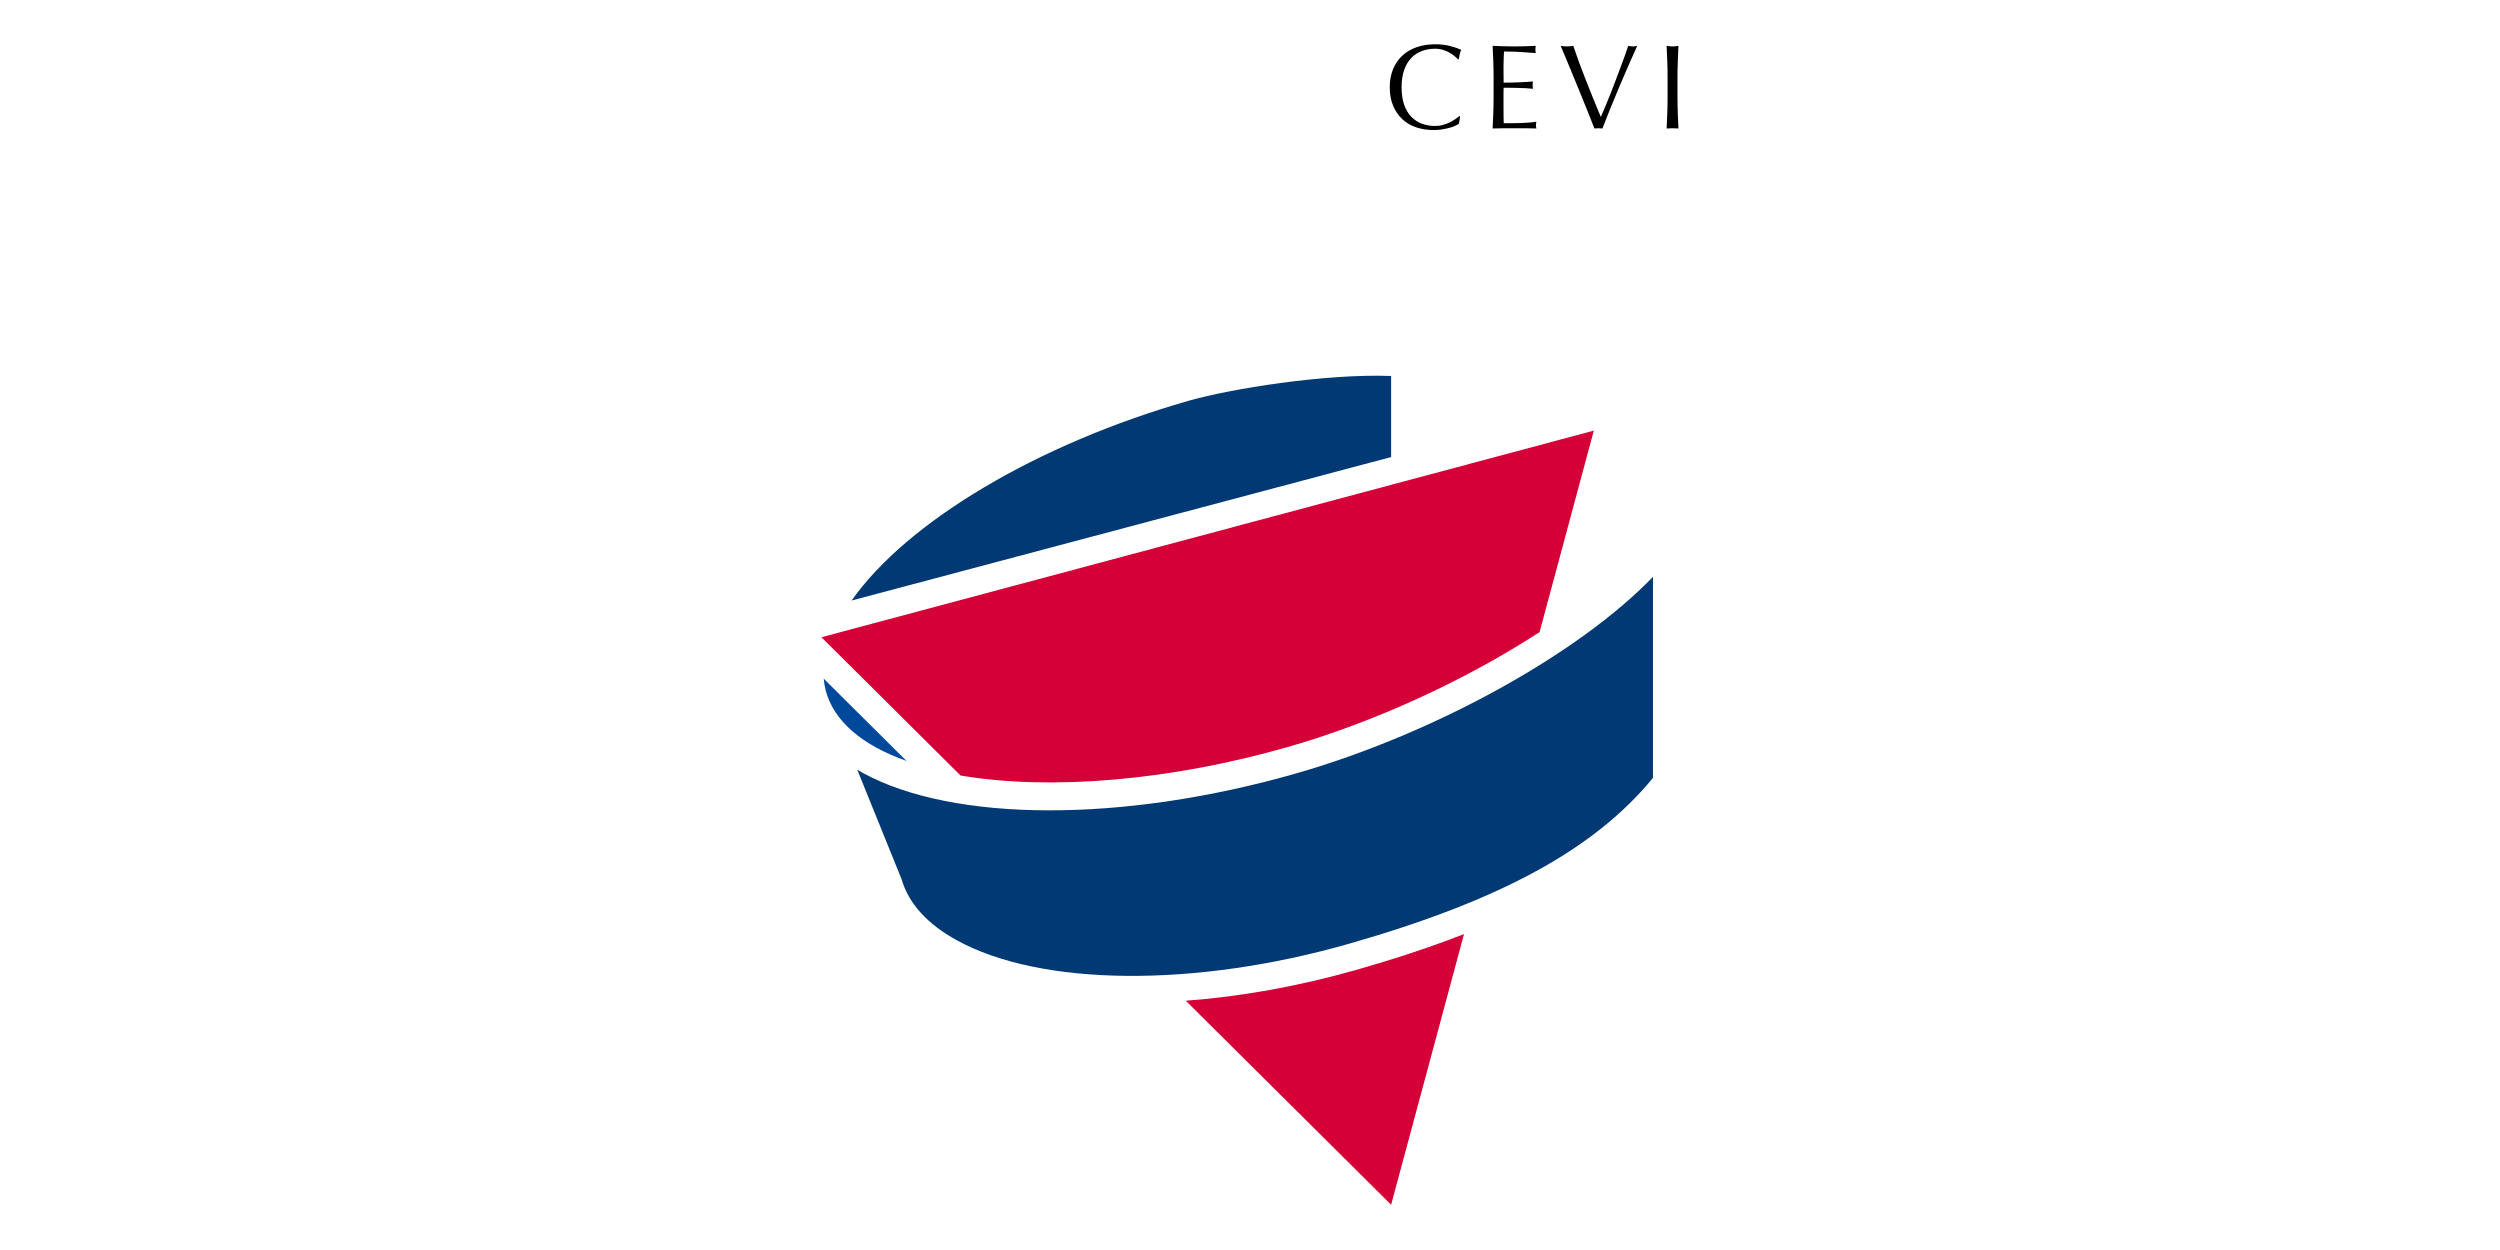
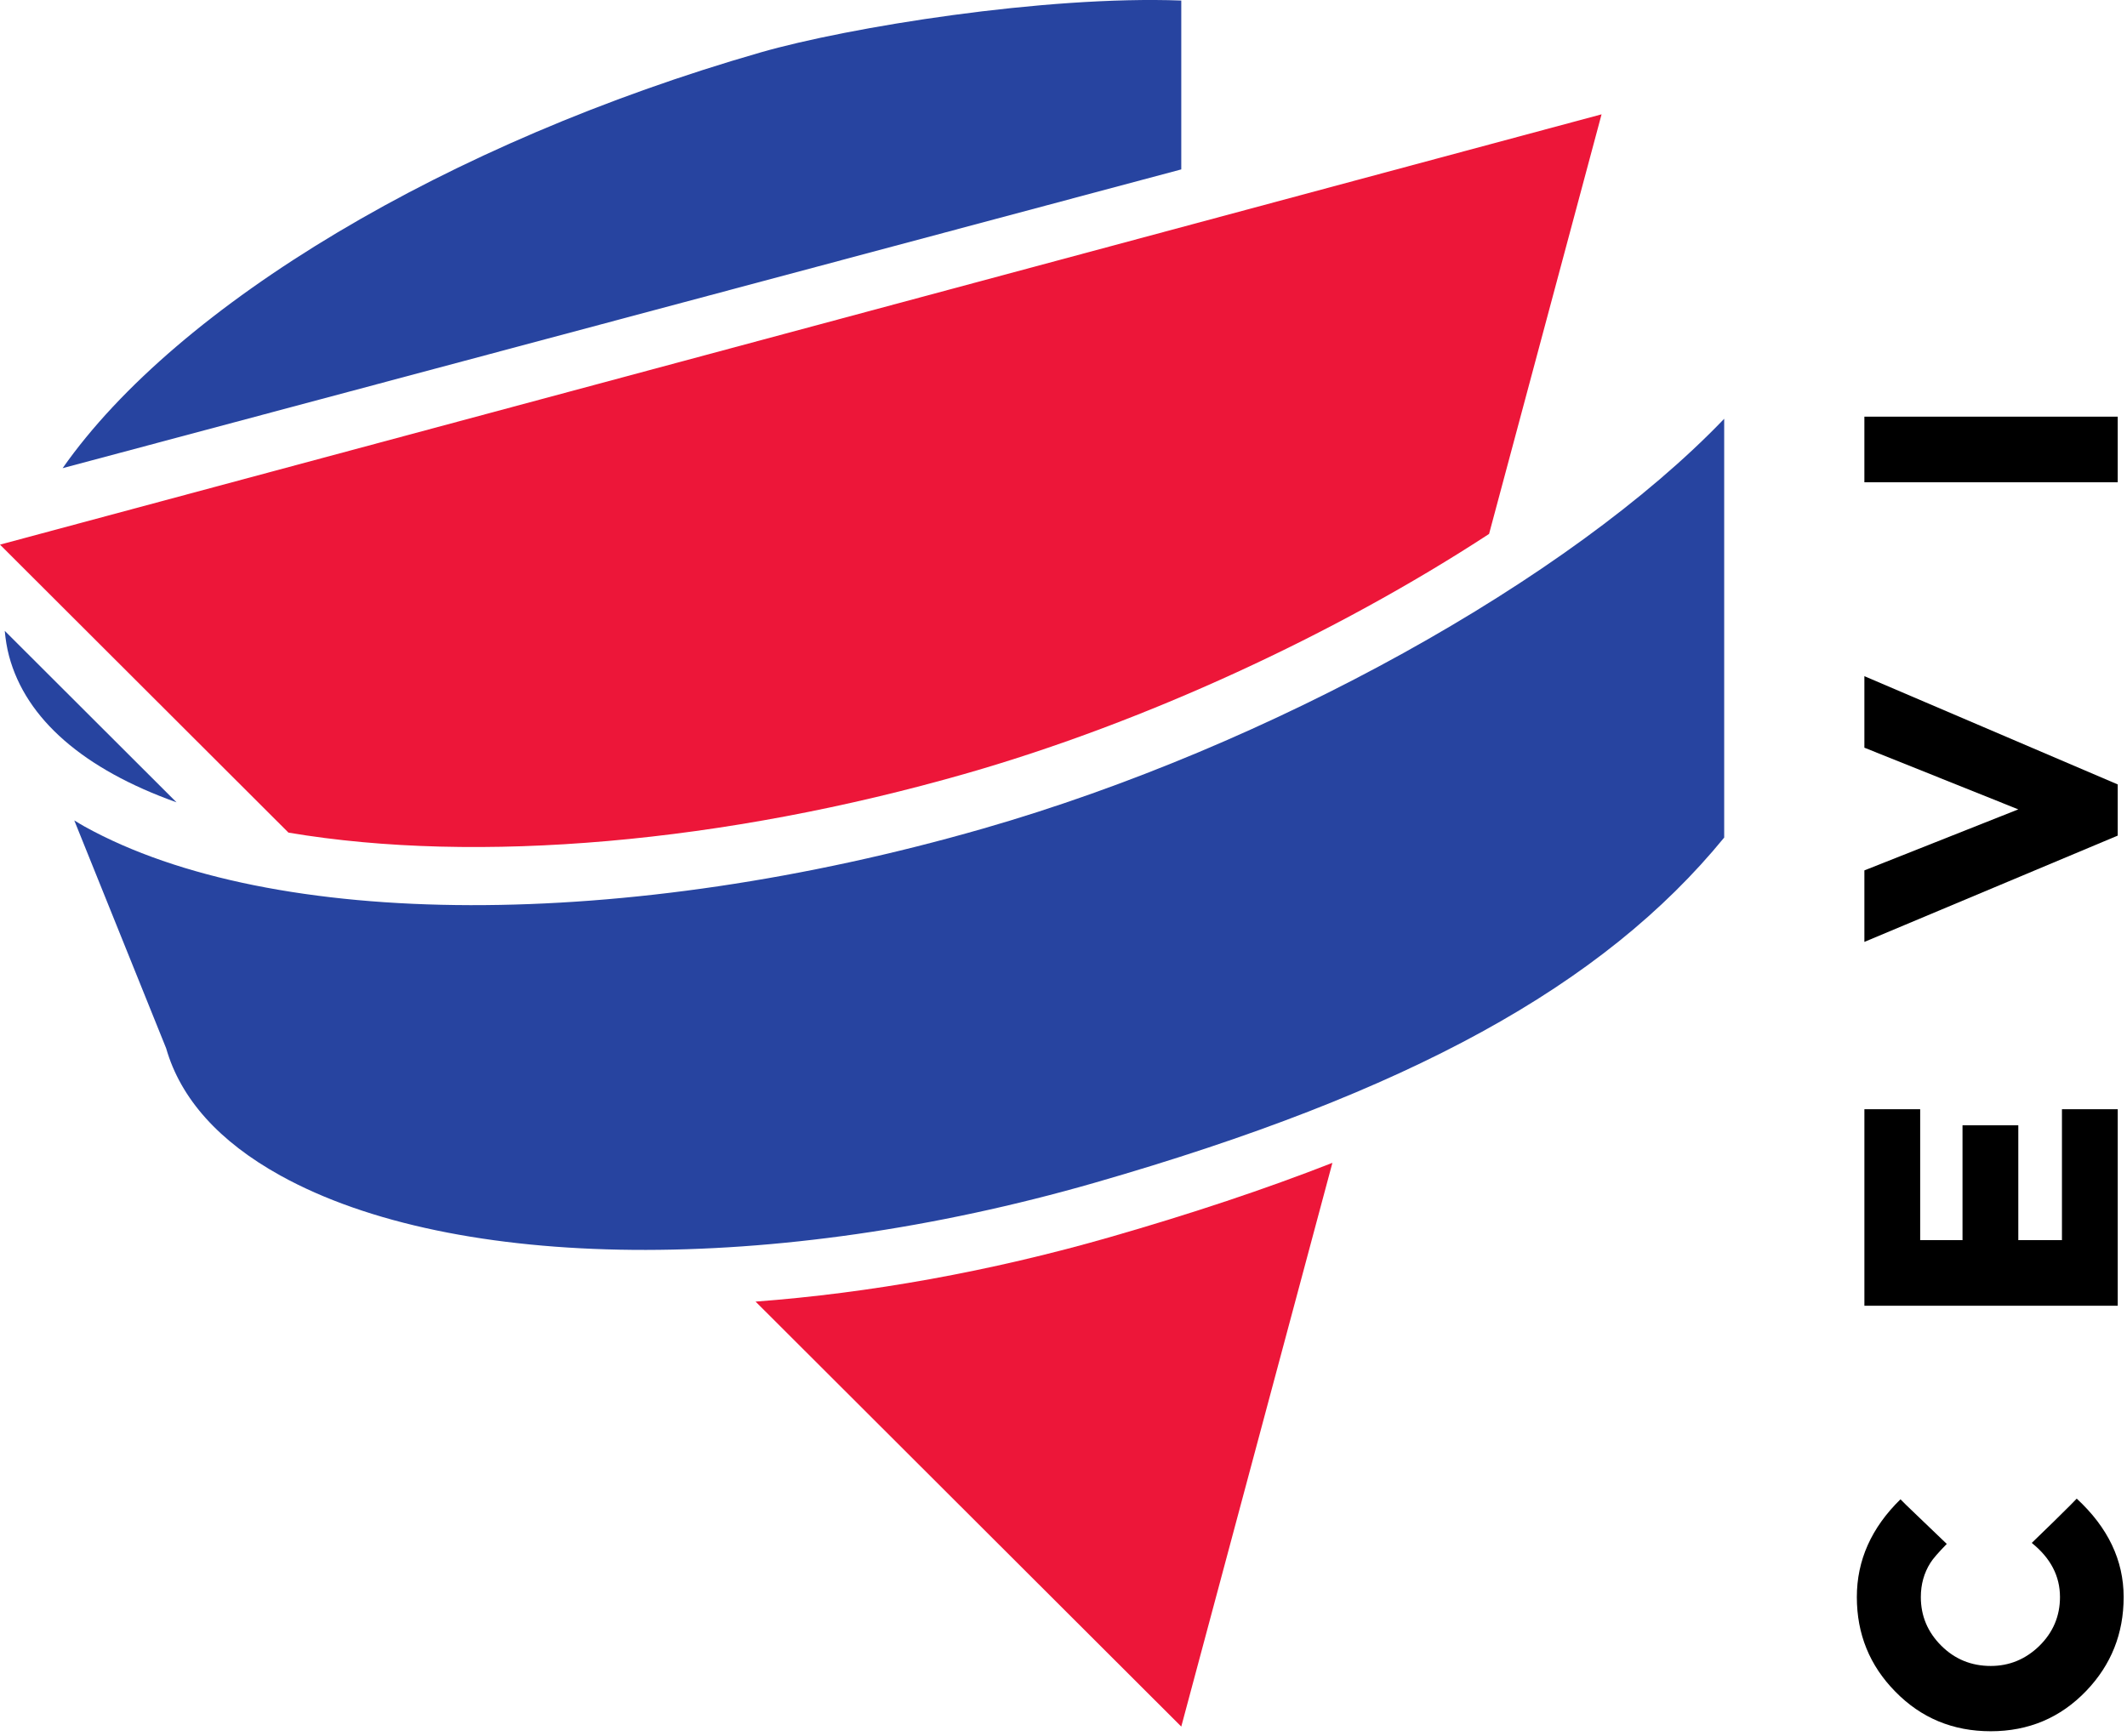
- <svg xmlns="http://www.w3.org/2000/svg" width="300px" height="150px" viewBox="0 0 300 150" version="1.1">
-   <defs />
-   <g id="Page-1" stroke="none" stroke-width="1" fill="none" fill-rule="evenodd">
-     <g id="logo-cevi" transform="translate(98, 5)">
-       <g id="Page-1">
-         <g id="Artboard-5">
-           <g id="logo-cevi-1">
-             <g id="Group-+-CEVI">
-               <g id="Group" transform="translate(0, 40.02366)">
-                 <g id="Shape">
-                   <path d="M1.094,37.87 C0.967,37.396 0.889,36.908 0.844,36.413 L10.784,46.292 C5.409,44.385 2.07,41.498 1.094,37.87 L1.094,37.87 L1.094,37.87 Z" fill="#00499A" />
-                   <path d="M64.819,71.343 C57.86,73.335 50.884,74.57 44.297,75.063 L68.934,99.549 L77.682,67.067 C73.809,68.576 69.538,69.992 64.819,71.343 L64.819,71.343 L64.819,71.343 Z" fill="#D60038" />
-                   <path d="M86.75,30.828 C77.774,36.663 66.784,41.684 56.562,44.609 C42.505,48.633 28.194,49.879 17.264,48.038 L0.569,31.445 L93.26,6.649 L86.75,30.828 L86.75,30.828 Z" fill="#D60038" />
-                   <path d="M100.358,48.322 C93.336,56.874 82.089,63.014 63.916,68.216 C45.379,73.521 26.884,73.357 16.798,67.798 C13.248,65.842 11.023,63.374 10.184,60.465 L4.868,47.336 C5.068,47.457 5.268,47.58 5.467,47.689 C16.348,53.686 36.766,53.731 57.484,47.802 C74.06,43.057 91.442,33.453 100.358,24.193 L100.358,48.322 L100.358,48.322 L100.358,48.322 Z" fill="#003973" />
-                   <path d="M68.934,9.823 L4.193,27.039 C10.857,17.572 26.501,8.26 44.592,3.082 C49.675,1.627 61.036,-0.2 68.934,0.093 L68.934,9.823 L68.934,9.823 Z" fill="#003973" />
-                 </g>
-               </g>
-               <path d="M77.078,9.828 L77.209,8.976 L77.151,8.918 C77.016,9.024 76.849,9.147 76.651,9.286 C76.452,9.426 76.23,9.556 75.984,9.676 C75.737,9.796 75.466,9.9 75.172,9.986 C74.877,10.073 74.555,10.116 74.207,10.116 C73.637,10.116 73.107,10.025 72.619,9.842 C72.131,9.659 71.706,9.378 71.343,8.997 C70.981,8.617 70.698,8.136 70.495,7.554 C70.292,6.971 70.19,6.281 70.19,5.482 C70.19,4.683 70.292,3.992 70.495,3.41 C70.698,2.828 70.981,2.347 71.343,1.966 C71.706,1.586 72.131,1.305 72.619,1.122 C73.107,0.939 73.637,0.847 74.207,0.847 C74.555,0.847 74.874,0.893 75.164,0.985 C75.454,1.076 75.715,1.189 75.947,1.324 C76.179,1.459 76.382,1.598 76.556,1.743 C76.73,1.887 76.866,2.017 76.962,2.132 L77.049,2.103 C77.078,1.949 77.117,1.757 77.165,1.526 C77.214,1.295 77.277,1.112 77.354,0.977 C76.948,0.794 76.481,0.638 75.955,0.508 C75.428,0.378 74.845,0.313 74.207,0.313 C73.405,0.313 72.67,0.429 72.003,0.66 C71.336,0.891 70.763,1.228 70.285,1.67 C69.806,2.113 69.434,2.655 69.168,3.295 C68.902,3.935 68.769,4.664 68.769,5.482 C68.769,6.3 68.902,7.029 69.168,7.669 C69.434,8.309 69.801,8.851 70.27,9.293 C70.739,9.736 71.297,10.066 71.945,10.282 C72.593,10.499 73.298,10.607 74.062,10.607 C74.42,10.607 74.763,10.578 75.092,10.521 C75.42,10.463 75.718,10.398 75.984,10.326 C76.249,10.253 76.477,10.172 76.665,10.08 C76.854,9.989 76.991,9.905 77.078,9.828 L77.078,9.828 L77.078,9.828 Z M81.231,4.226 L81.231,6.709 C81.231,7.344 81.219,7.968 81.195,8.579 C81.171,9.19 81.144,9.803 81.115,10.419 C81.56,10.4 82,10.391 82.435,10.391 L83.754,10.391 L85.067,10.391 C85.497,10.391 85.93,10.4 86.365,10.419 C86.336,10.323 86.321,10.198 86.321,10.044 C86.321,9.977 86.324,9.902 86.328,9.82 C86.333,9.739 86.345,9.664 86.365,9.597 C86.133,9.645 85.859,9.681 85.545,9.705 C85.231,9.729 84.898,9.748 84.545,9.763 C84.192,9.777 83.832,9.784 83.464,9.784 L82.449,9.784 C82.44,9.601 82.432,9.332 82.427,8.976 C82.423,8.62 82.42,8.167 82.42,7.619 L82.42,6.752 L82.42,6.189 C82.42,6.035 82.423,5.908 82.427,5.807 C82.432,5.706 82.435,5.612 82.435,5.525 C82.609,5.525 82.843,5.528 83.138,5.532 C83.433,5.537 83.747,5.542 84.081,5.547 C84.414,5.552 84.748,5.564 85.081,5.583 C85.415,5.602 85.707,5.626 85.959,5.655 C85.93,5.511 85.915,5.366 85.915,5.222 C85.915,5.068 85.93,4.919 85.959,4.774 C85.746,4.794 85.521,4.811 85.284,4.825 C85.047,4.839 84.789,4.854 84.508,4.868 C84.228,4.883 83.919,4.895 83.58,4.904 C83.242,4.914 82.86,4.919 82.435,4.919 C82.435,4.736 82.432,4.466 82.427,4.11 C82.423,3.754 82.42,3.388 82.42,3.013 C82.42,2.657 82.427,2.339 82.442,2.06 C82.457,1.781 82.469,1.487 82.478,1.179 C82.952,1.179 83.358,1.187 83.696,1.201 C84.035,1.216 84.347,1.232 84.632,1.252 C84.917,1.271 85.188,1.29 85.444,1.309 C85.7,1.329 85.983,1.348 86.292,1.367 C86.263,1.223 86.249,1.078 86.249,0.934 C86.249,0.79 86.263,0.645 86.292,0.501 C85.857,0.52 85.427,0.537 85.001,0.551 C84.576,0.566 84.146,0.573 83.711,0.573 C83.276,0.573 82.843,0.566 82.413,0.551 C81.983,0.537 81.55,0.52 81.115,0.501 C81.144,1.117 81.171,1.733 81.195,2.349 C81.219,2.965 81.231,3.591 81.231,4.226 L81.231,4.226 L81.231,4.226 Z M93.331,10.419 C93.456,10.4 93.616,10.391 93.809,10.391 C93.973,10.391 94.133,10.4 94.288,10.419 C94.926,8.774 95.593,7.128 96.289,5.482 C96.985,3.836 97.71,2.176 98.464,0.501 C98.251,0.549 98.073,0.573 97.928,0.573 C97.783,0.573 97.604,0.549 97.391,0.501 C97.285,0.819 97.154,1.194 96.999,1.627 C96.845,2.06 96.673,2.527 96.485,3.027 C96.296,3.528 96.1,4.05 95.897,4.594 C95.694,5.138 95.489,5.672 95.281,6.197 C95.073,6.721 94.868,7.226 94.665,7.712 C94.462,8.199 94.273,8.639 94.099,9.033 C93.79,8.302 93.485,7.566 93.186,6.825 C92.886,6.083 92.593,5.352 92.308,4.63 C92.023,3.908 91.752,3.198 91.496,2.501 C91.24,1.803 91.006,1.136 90.793,0.501 C90.657,0.52 90.527,0.537 90.401,0.551 C90.276,0.566 90.155,0.573 90.039,0.573 C89.923,0.573 89.802,0.566 89.676,0.551 C89.551,0.537 89.42,0.52 89.285,0.501 C89.633,1.329 89.998,2.205 90.38,3.129 C90.761,4.053 91.134,4.957 91.496,5.843 C91.859,6.728 92.199,7.57 92.519,8.369 C92.838,9.168 93.108,9.852 93.331,10.419 L93.331,10.419 L93.331,10.419 Z M102.109,4.24 L102.109,6.723 C102.109,7.359 102.097,7.984 102.073,8.6 C102.049,9.216 102.022,9.823 101.993,10.419 C102.216,10.4 102.452,10.391 102.704,10.391 C102.955,10.391 103.192,10.4 103.414,10.419 C103.385,9.823 103.359,9.216 103.335,8.6 C103.31,7.984 103.298,7.359 103.298,6.723 L103.298,4.24 C103.298,3.605 103.31,2.982 103.335,2.371 C103.359,1.759 103.385,1.136 103.414,0.501 C103.289,0.52 103.168,0.537 103.052,0.551 C102.936,0.566 102.82,0.573 102.704,0.573 C102.588,0.573 102.472,0.566 102.356,0.551 C102.24,0.537 102.119,0.52 101.993,0.501 C102.022,1.136 102.049,1.759 102.073,2.371 C102.097,2.982 102.109,3.605 102.109,4.24 L102.109,4.24 L102.109,4.24 Z" id="CEVI" fill="#000000" />
-             </g>
-           </g>
-         </g>
-       </g>
+ <svg xmlns="http://www.w3.org/2000/svg" id="svg2" version="1.1" width="100%" height="100%" viewBox="0 0 185 151" xml:space="preserve">
+   <defs id="defs6" />
+   <g id="g10" transform="matrix(1.25,0,0,-1.25,-1.239063,150.5139)">
+     <g id="g3004">
+       <path d="M 1.623,74.743 C 1.47,75.315 1.378,75.905 1.322,76.503 L 13.273,64.569 C 6.811,66.874 2.797,70.362 1.623,74.743" style="fill:#2744a0;fill-opacity:1;fill-rule:nonzero;stroke:none;stroke-width:1.067" id="path14" />
+       <path d="M 78.238,34.31 C 69.87,31.905 61.482,30.413 53.565,29.818 L 83.186,0.24 93.702,39.476 C 89.047,37.654 83.91,35.942 78.238,34.31" style="fill:#ed1639;fill-opacity:1;fill-rule:nonzero;stroke:none;stroke-width:1.067" id="path16" />
+       <path d="M 104.603,83.249 C 93.812,76.2 80.6,70.136 68.31,66.602 51.41,61.743 34.205,60.238 21.063,62.46 L 0.991,82.504 112.431,112.454 104.603,83.249" style="fill:#ed1639;fill-opacity:1;fill-rule:nonzero;stroke:none;stroke-width:1.067" id="path18" />
+       <path d="M 120.964,62.117 C 112.522,51.788 99,44.371 77.151,38.088 54.865,31.68 32.63,31.878 20.503,38.592 c -4.268,2.363 -6.943,5.343 -7.951,8.858 L 6.16,63.309 c 0.24,-0.145 0.481,-0.294 0.72,-0.427 13.082,-7.245 37.63,-7.298 62.538,-0.135 19.929,5.73 40.828,17.33 51.545,28.517 V 62.117" style="fill:#2744a0;fill-opacity:1;fill-rule:nonzero;stroke:none;stroke-width:1.067" id="path20" />
+       <path d="M 83.186,108.621 5.349,87.826 C 13.36,99.26 32.17,110.51 53.92,116.764 c 6.111,1.757 19.769,3.964 29.266,3.61 V 108.621" style="fill:#2744a0;fill-opacity:1;fill-rule:nonzero;stroke:none;stroke-width:1.067" id="path22" />
+     </g>
+     <g aria-label="cevi" transform="matrix(0,1,1,0,0,0)" style="font-style:normal;font-variant:normal;font-weight:bold;font-stretch:normal;font-size:12.8px;line-height:0%;font-family:Carbon;-inkscape-font-specification:'Carbon Bold';text-align:center;letter-spacing:0px;word-spacing:0px;writing-mode:lr-tb;text-anchor:middle;fill:#000000;fill-opacity:1;stroke:none;stroke-width:1.067" id="text2988">
+       <path d="m 16.058,133.23 q -0.091,0.069 -1.507,1.553 -1.416,1.484 -1.598,1.667 -0.913,-0.891 -1.324,-1.142 -1.05,-0.662 -2.375,-0.662 -1.964,0 -3.379,1.416 -1.416,1.416 -1.416,3.448 0,1.941 1.393,3.379 1.416,1.439 3.402,1.439 2.192,0 3.768,-1.964 0.137,0.137 1.53,1.576 1.416,1.439 1.553,1.553 -3.014,3.265 -6.85,3.265 -3.813,0 -6.531,-2.603 -2.809,-2.694 -2.809,-6.645 0,-3.95 2.763,-6.645 2.717,-2.672 6.576,-2.672 3.836,0 6.805,3.037 z" style="font-size:23.382px;line-height:1.25;stroke-width:1.067" id="path17" />
+       <path d="m 43.208,134.6 h -9.111 v 2.946 h 7.992 v 3.882 h -7.992 v 3.037 h 9.111 v 3.882 H 29.53 v -17.628 h 13.678 z" style="font-size:23.382px;line-height:1.25;stroke-width:1.067" id="path19" />
+       <path d="m 59.831,130.718 4.247,10.709 4.293,-10.709 h 4.978 l -7.535,17.628 h -3.562 l -7.398,-17.628 z" style="font-size:23.382px;line-height:1.25;stroke-width:1.067" id="path21" />
+       <path d="m 91.411,130.718 v 17.628 h -4.567 v -17.628 z" style="font-size:23.382px;line-height:1.25;stroke-width:1.067" id="path23" />
    </g>
  </g>
</svg>
